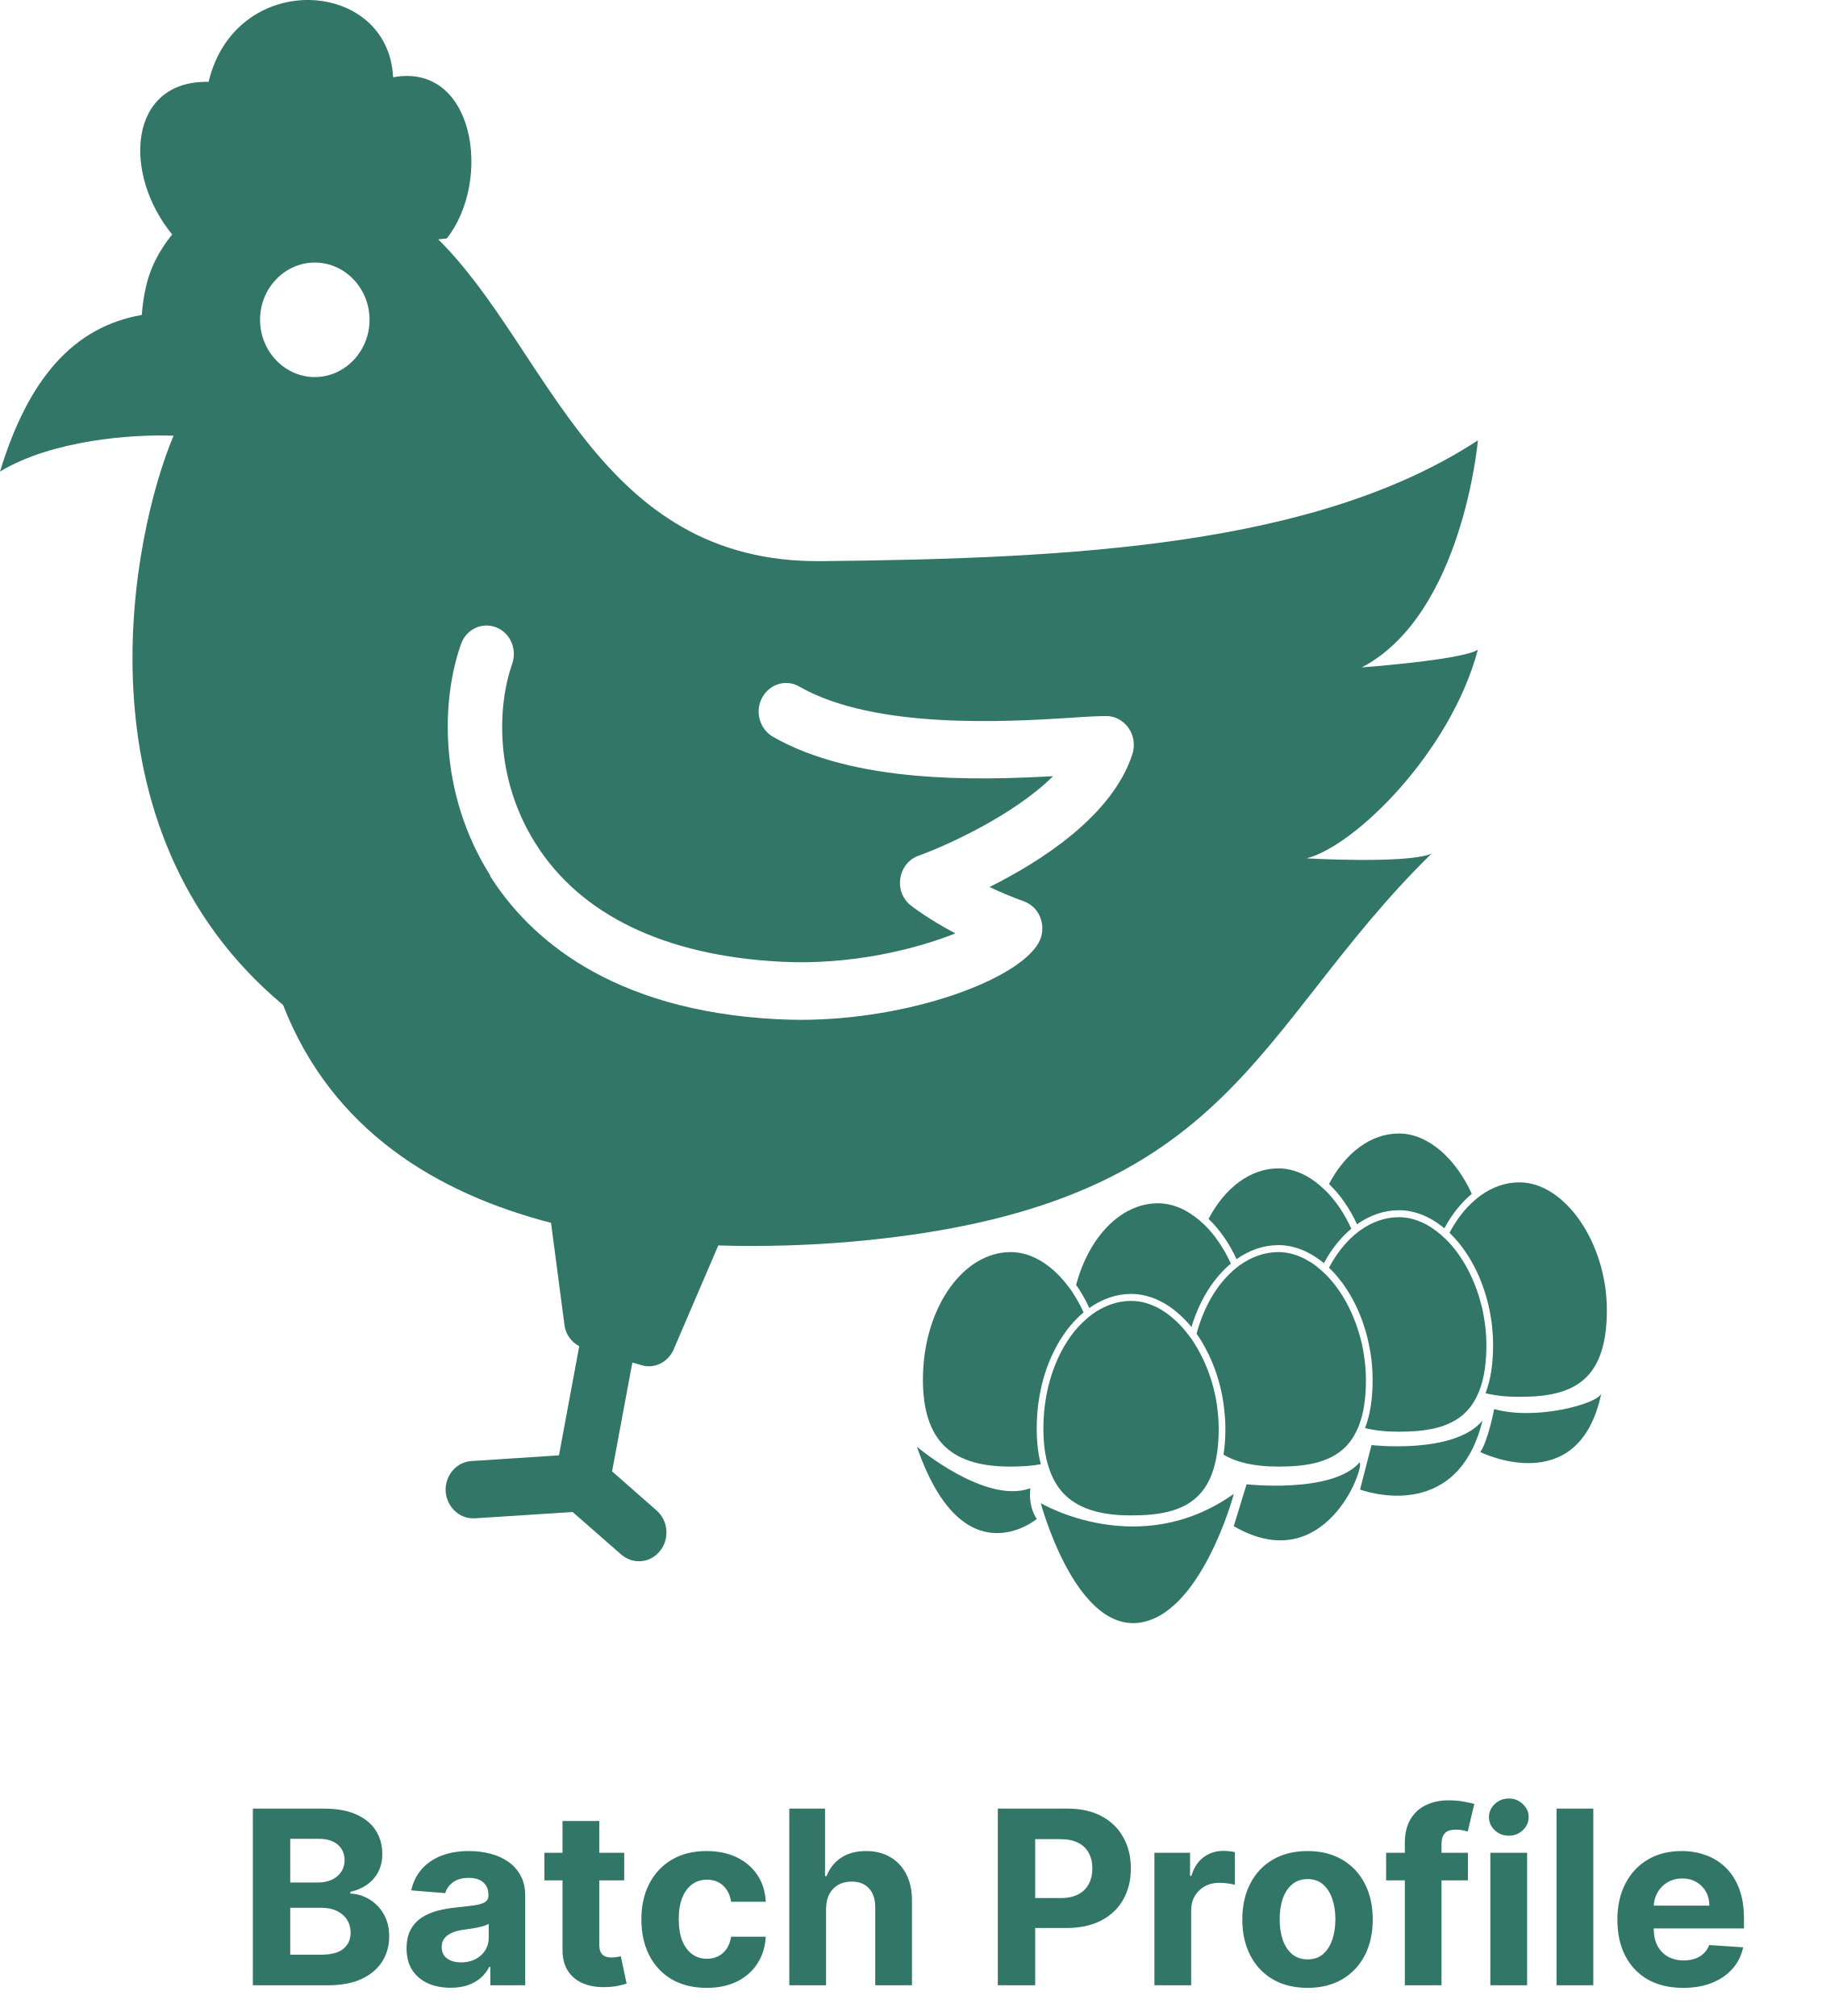
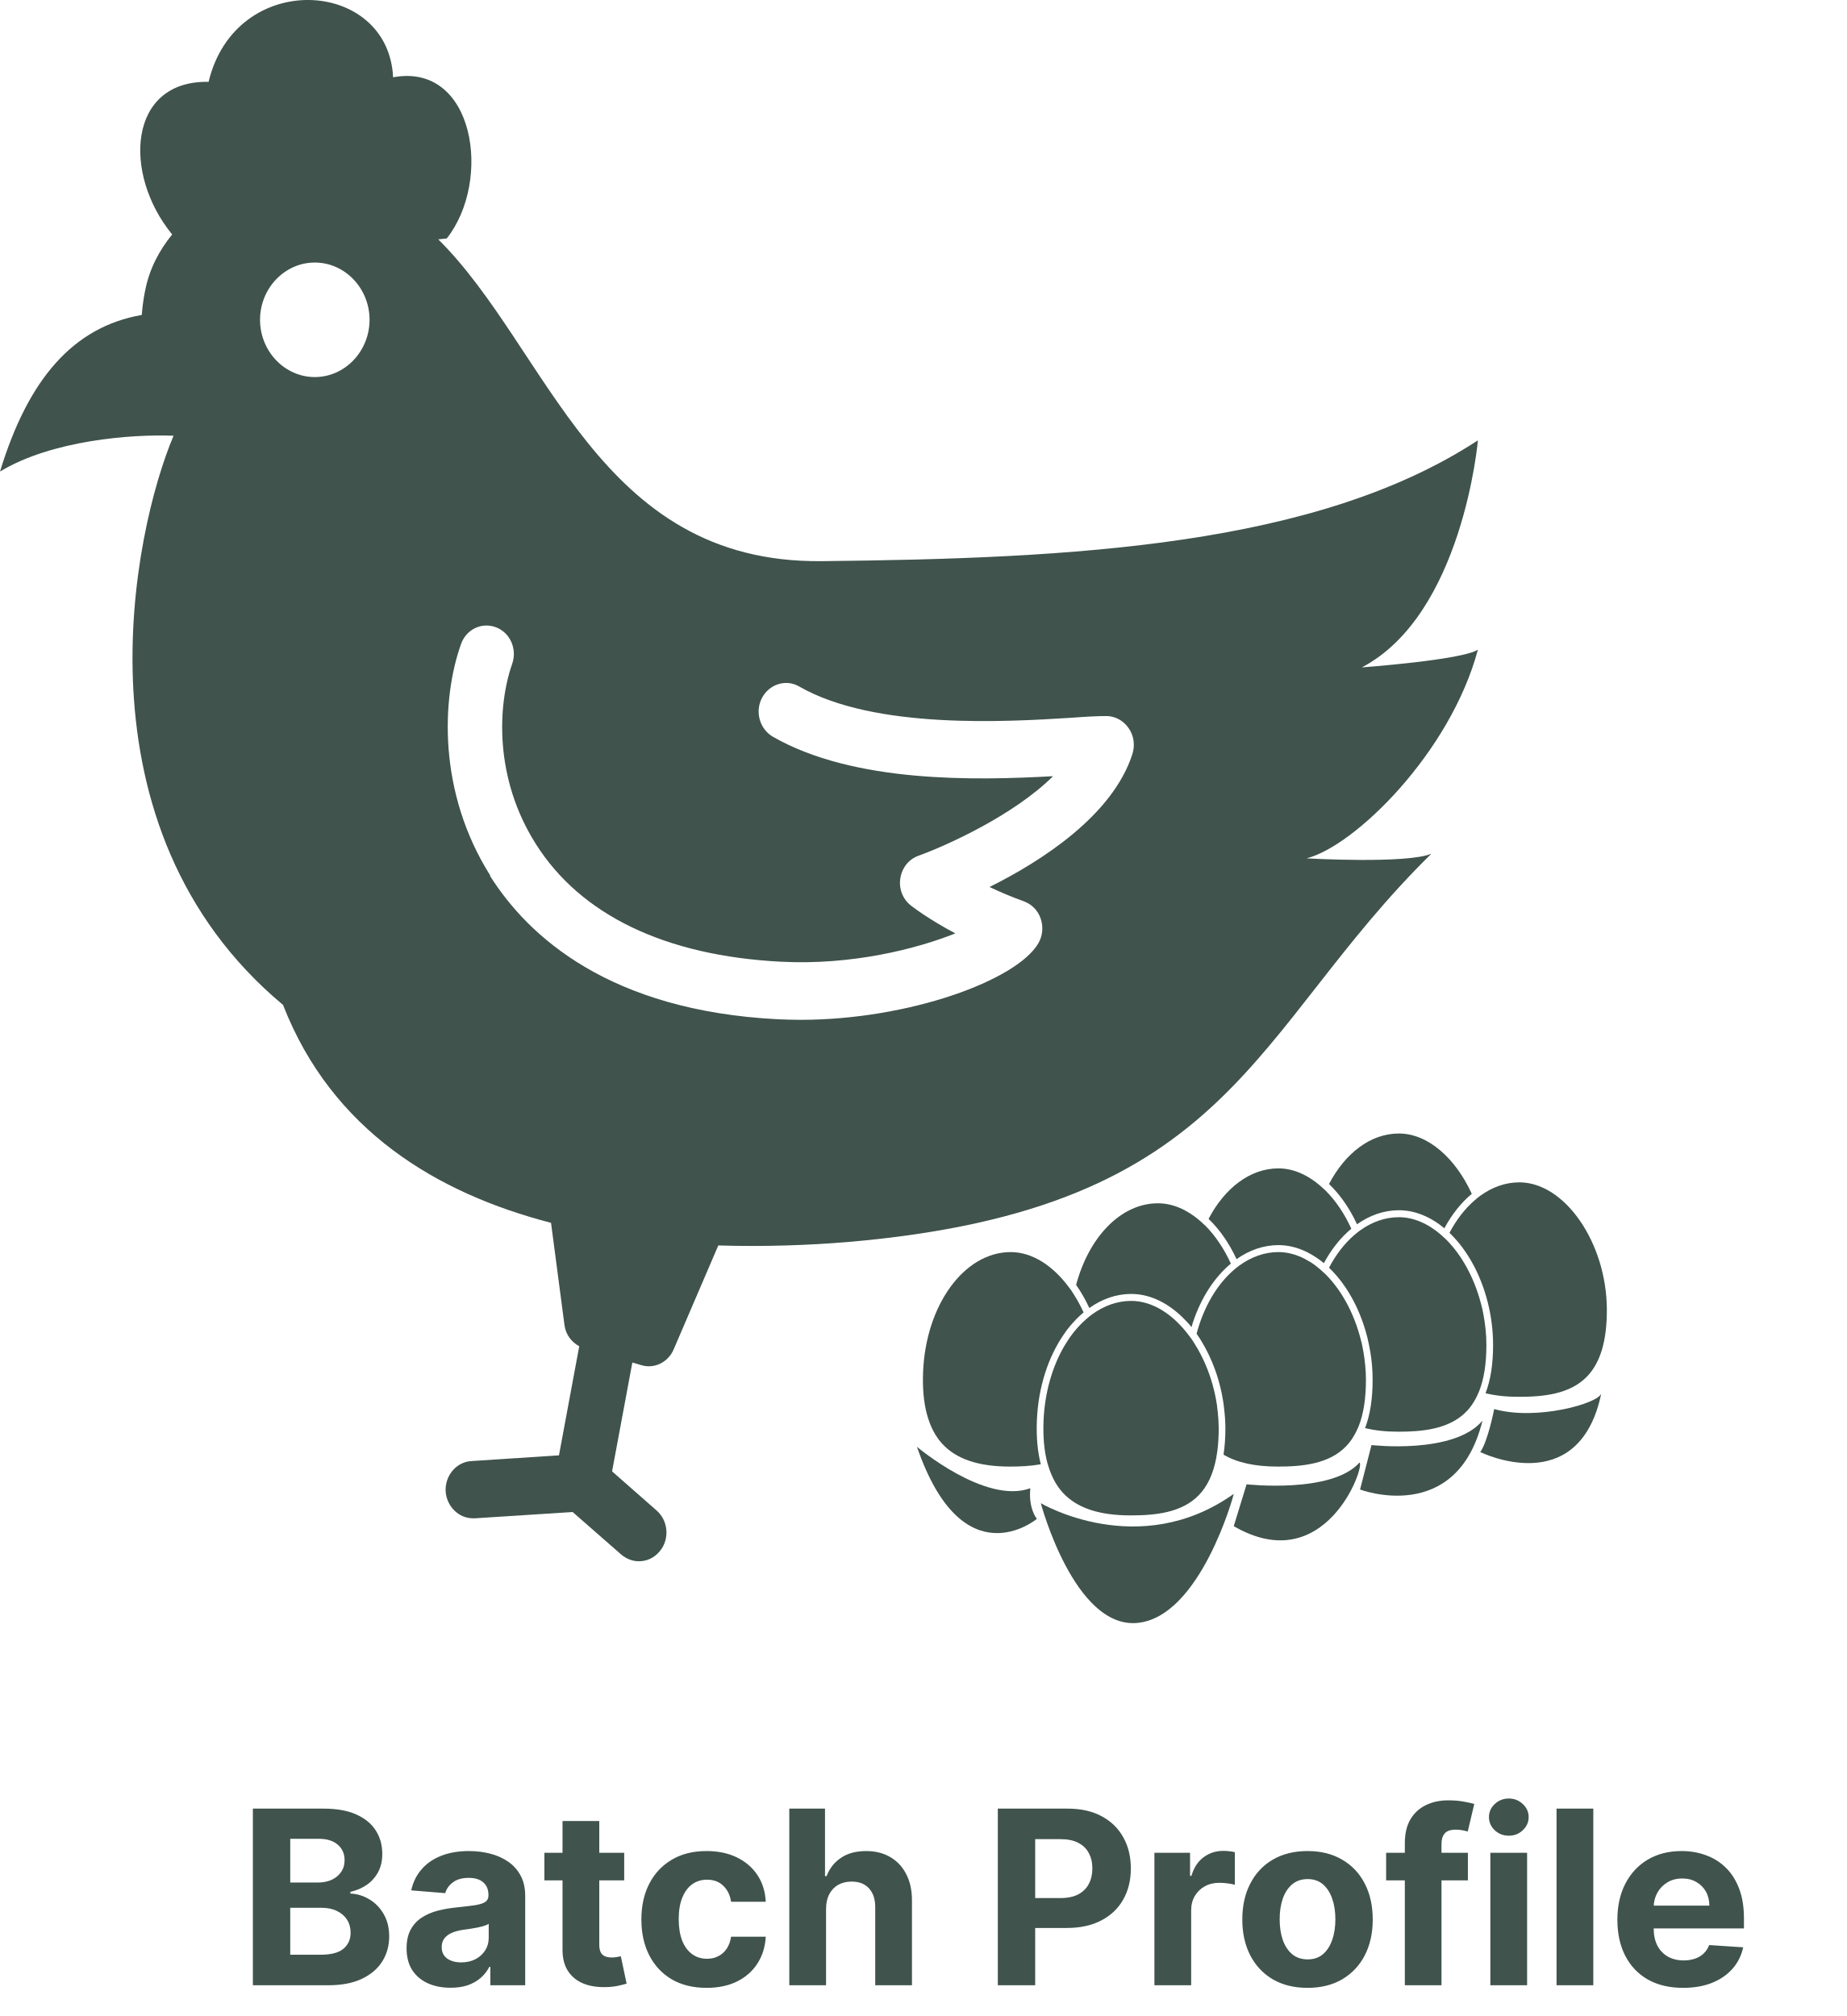
<svg xmlns="http://www.w3.org/2000/svg" width="76" height="83" viewBox="0 0 76 83" fill="none">
-   <path d="M10.409 81.734V74.462H13.321C13.856 74.462 14.302 74.541 14.659 74.7C15.017 74.858 15.286 75.078 15.466 75.36C15.646 75.639 15.736 75.961 15.736 76.326C15.736 76.61 15.679 76.86 15.565 77.075C15.451 77.288 15.295 77.463 15.096 77.601C14.9 77.736 14.675 77.832 14.422 77.888V77.959C14.699 77.971 14.958 78.049 15.199 78.194C15.443 78.338 15.641 78.541 15.792 78.801C15.944 79.059 16.02 79.367 16.02 79.724C16.02 80.11 15.924 80.455 15.732 80.758C15.543 81.058 15.262 81.296 14.89 81.472C14.519 81.647 14.061 81.734 13.516 81.734H10.409ZM11.947 80.477H13.2C13.629 80.477 13.941 80.395 14.137 80.232C14.334 80.066 14.432 79.846 14.432 79.572C14.432 79.37 14.384 79.193 14.287 79.039C14.19 78.885 14.051 78.764 13.871 78.677C13.694 78.589 13.482 78.545 13.236 78.545H11.947V80.477ZM11.947 77.505H13.086C13.297 77.505 13.484 77.468 13.648 77.395C13.813 77.319 13.943 77.213 14.038 77.075C14.135 76.938 14.184 76.773 14.184 76.582C14.184 76.319 14.09 76.107 13.903 75.946C13.719 75.785 13.456 75.704 13.115 75.704H11.947V77.505ZM18.547 81.837C18.199 81.837 17.889 81.777 17.617 81.656C17.345 81.533 17.129 81.352 16.97 81.113C16.814 80.871 16.736 80.571 16.736 80.211C16.736 79.908 16.792 79.653 16.903 79.447C17.014 79.241 17.166 79.076 17.358 78.95C17.549 78.825 17.767 78.73 18.011 78.666C18.257 78.602 18.515 78.557 18.785 78.531C19.102 78.498 19.358 78.467 19.552 78.439C19.746 78.408 19.887 78.363 19.975 78.304C20.062 78.245 20.106 78.157 20.106 78.041V78.02C20.106 77.795 20.035 77.621 19.893 77.498C19.753 77.375 19.555 77.313 19.296 77.313C19.024 77.313 18.808 77.374 18.647 77.494C18.486 77.613 18.379 77.762 18.327 77.942L16.928 77.828C16.999 77.497 17.139 77.21 17.347 76.969C17.555 76.725 17.824 76.538 18.153 76.407C18.484 76.275 18.868 76.209 19.303 76.209C19.607 76.209 19.897 76.244 20.174 76.315C20.453 76.386 20.7 76.496 20.916 76.645C21.134 76.795 21.305 76.986 21.431 77.221C21.556 77.453 21.619 77.731 21.619 78.055V81.734H20.184V80.978H20.142C20.054 81.148 19.937 81.299 19.79 81.429C19.643 81.557 19.467 81.657 19.261 81.731C19.055 81.802 18.817 81.837 18.547 81.837ZM18.98 80.793C19.203 80.793 19.399 80.749 19.57 80.662C19.74 80.572 19.874 80.451 19.971 80.3C20.068 80.148 20.117 79.976 20.117 79.785V79.206C20.069 79.237 20.004 79.265 19.921 79.291C19.841 79.315 19.75 79.337 19.648 79.359C19.546 79.377 19.444 79.395 19.343 79.412C19.241 79.426 19.148 79.439 19.066 79.451C18.888 79.477 18.733 79.518 18.6 79.575C18.468 79.632 18.365 79.709 18.291 79.806C18.218 79.901 18.181 80.019 18.181 80.161C18.181 80.367 18.256 80.525 18.405 80.633C18.557 80.74 18.748 80.793 18.98 80.793ZM25.694 76.28V77.416H22.409V76.28H25.694ZM23.155 74.973H24.668V80.058C24.668 80.198 24.689 80.307 24.731 80.385C24.774 80.461 24.833 80.514 24.909 80.545C24.987 80.575 25.077 80.591 25.179 80.591C25.25 80.591 25.321 80.585 25.392 80.573C25.463 80.559 25.517 80.548 25.555 80.541L25.793 81.667C25.718 81.691 25.611 81.718 25.474 81.749C25.336 81.782 25.169 81.802 24.973 81.809C24.608 81.823 24.289 81.775 24.014 81.663C23.742 81.552 23.53 81.379 23.378 81.145C23.227 80.91 23.152 80.615 23.155 80.257V74.973ZM29.085 81.841C28.526 81.841 28.046 81.722 27.643 81.486C27.243 81.247 26.936 80.915 26.72 80.491C26.507 80.068 26.401 79.58 26.401 79.028C26.401 78.47 26.508 77.98 26.724 77.558C26.941 77.134 27.25 76.804 27.651 76.567C28.051 76.328 28.526 76.209 29.078 76.209C29.554 76.209 29.971 76.295 30.328 76.468C30.686 76.641 30.968 76.883 31.177 77.196C31.385 77.508 31.5 77.875 31.521 78.297H30.094C30.053 78.025 29.947 77.805 29.774 77.64C29.604 77.472 29.38 77.388 29.103 77.388C28.869 77.388 28.664 77.452 28.489 77.579C28.316 77.705 28.181 77.888 28.084 78.13C27.987 78.371 27.938 78.664 27.938 79.007C27.938 79.355 27.985 79.651 28.08 79.895C28.177 80.139 28.313 80.325 28.489 80.452C28.664 80.58 28.869 80.644 29.103 80.644C29.276 80.644 29.431 80.609 29.568 80.537C29.708 80.466 29.823 80.364 29.913 80.229C30.005 80.091 30.065 79.927 30.094 79.735H31.521C31.497 80.152 31.384 80.519 31.18 80.836C30.979 81.151 30.701 81.397 30.346 81.575C29.991 81.752 29.57 81.841 29.085 81.841ZM34.003 78.581V81.734H32.49V74.462H33.96V77.242H34.024C34.147 76.92 34.346 76.668 34.62 76.486C34.895 76.301 35.24 76.209 35.654 76.209C36.033 76.209 36.363 76.291 36.645 76.457C36.929 76.621 37.149 76.856 37.305 77.164C37.464 77.469 37.542 77.835 37.539 78.261V81.734H36.027V78.531C36.029 78.195 35.944 77.933 35.771 77.746C35.601 77.559 35.361 77.466 35.054 77.466C34.848 77.466 34.666 77.51 34.507 77.597C34.351 77.685 34.227 77.813 34.138 77.981C34.05 78.146 34.005 78.347 34.003 78.581ZM41.073 81.734V74.462H43.942C44.494 74.462 44.964 74.567 45.352 74.778C45.74 74.986 46.036 75.276 46.24 75.648C46.446 76.017 46.549 76.443 46.549 76.926C46.549 77.409 46.445 77.835 46.236 78.204C46.028 78.574 45.726 78.861 45.331 79.067C44.938 79.273 44.462 79.376 43.903 79.376H42.074V78.144H43.655C43.95 78.144 44.194 78.093 44.386 77.991C44.58 77.887 44.725 77.744 44.819 77.562C44.916 77.377 44.965 77.165 44.965 76.926C44.965 76.684 44.916 76.474 44.819 76.294C44.725 76.112 44.58 75.971 44.386 75.871C44.192 75.769 43.946 75.719 43.648 75.719H42.611V81.734H41.073ZM47.519 81.734V76.28H48.986V77.231H49.042C49.142 76.893 49.309 76.637 49.543 76.464C49.778 76.289 50.047 76.202 50.353 76.202C50.429 76.202 50.51 76.206 50.598 76.216C50.685 76.225 50.763 76.238 50.829 76.255V77.597C50.758 77.576 50.66 77.557 50.534 77.54C50.408 77.524 50.294 77.516 50.19 77.516C49.967 77.516 49.768 77.564 49.593 77.661C49.42 77.756 49.283 77.888 49.181 78.059C49.082 78.229 49.032 78.426 49.032 78.648V81.734H47.519ZM53.822 81.841C53.27 81.841 52.793 81.724 52.39 81.489C51.99 81.252 51.681 80.923 51.464 80.502C51.246 80.078 51.137 79.587 51.137 79.028C51.137 78.465 51.246 77.972 51.464 77.551C51.681 77.127 51.99 76.798 52.39 76.564C52.793 76.327 53.27 76.209 53.822 76.209C54.373 76.209 54.849 76.327 55.249 76.564C55.651 76.798 55.962 77.127 56.179 77.551C56.397 77.972 56.506 78.465 56.506 79.028C56.506 79.587 56.397 80.078 56.179 80.502C55.962 80.923 55.651 81.252 55.249 81.489C54.849 81.724 54.373 81.841 53.822 81.841ZM53.829 80.669C54.08 80.669 54.289 80.598 54.457 80.456C54.625 80.311 54.752 80.115 54.837 79.866C54.925 79.618 54.968 79.335 54.968 79.018C54.968 78.7 54.925 78.418 54.837 78.169C54.752 77.92 54.625 77.724 54.457 77.579C54.289 77.435 54.08 77.363 53.829 77.363C53.575 77.363 53.362 77.435 53.189 77.579C53.019 77.724 52.89 77.92 52.802 78.169C52.717 78.418 52.675 78.7 52.675 79.018C52.675 79.335 52.717 79.618 52.802 79.866C52.89 80.115 53.019 80.311 53.189 80.456C53.362 80.598 53.575 80.669 53.829 80.669ZM60.423 76.28V77.416H57.057V76.28H60.423ZM57.827 81.734V75.885C57.827 75.49 57.904 75.162 58.058 74.902C58.214 74.641 58.427 74.446 58.697 74.316C58.967 74.186 59.274 74.121 59.617 74.121C59.849 74.121 60.061 74.138 60.253 74.174C60.447 74.209 60.591 74.241 60.686 74.27L60.416 75.406C60.357 75.387 60.283 75.369 60.196 75.353C60.111 75.336 60.023 75.328 59.933 75.328C59.71 75.328 59.555 75.38 59.468 75.484C59.38 75.586 59.336 75.729 59.336 75.914V81.734H57.827ZM61.347 81.734V76.28H62.86V81.734H61.347ZM62.107 75.577C61.882 75.577 61.689 75.502 61.528 75.353C61.37 75.201 61.29 75.02 61.29 74.809C61.29 74.601 61.37 74.422 61.528 74.273C61.689 74.122 61.882 74.046 62.107 74.046C62.332 74.046 62.524 74.122 62.682 74.273C62.843 74.422 62.924 74.601 62.924 74.809C62.924 75.02 62.843 75.201 62.682 75.353C62.524 75.502 62.332 75.577 62.107 75.577ZM65.585 74.462V81.734H64.072V74.462H65.585ZM69.282 81.841C68.721 81.841 68.238 81.727 67.833 81.5C67.431 81.27 67.121 80.946 66.903 80.527C66.685 80.106 66.576 79.607 66.576 79.032C66.576 78.471 66.685 77.978 66.903 77.555C67.121 77.131 67.427 76.8 67.823 76.564C68.22 76.327 68.687 76.209 69.222 76.209C69.582 76.209 69.917 76.267 70.227 76.383C70.539 76.496 70.812 76.668 71.044 76.898C71.278 77.127 71.46 77.416 71.591 77.764C71.721 78.11 71.786 78.515 71.786 78.979V79.394H67.18V78.457H70.362C70.362 78.239 70.314 78.046 70.22 77.878C70.125 77.71 69.994 77.578 69.826 77.484C69.66 77.386 69.467 77.338 69.247 77.338C69.017 77.338 68.814 77.391 68.636 77.498C68.461 77.602 68.323 77.743 68.224 77.92C68.125 78.096 68.074 78.291 68.071 78.506V79.398C68.071 79.668 68.121 79.901 68.22 80.097C68.322 80.294 68.466 80.445 68.65 80.552C68.835 80.658 69.054 80.712 69.307 80.712C69.475 80.712 69.629 80.688 69.769 80.641C69.908 80.593 70.028 80.522 70.127 80.427C70.227 80.333 70.303 80.217 70.355 80.079L71.754 80.172C71.683 80.508 71.537 80.802 71.317 81.052C71.099 81.301 70.817 81.495 70.472 81.635C70.129 81.772 69.732 81.841 69.282 81.841Z" fill="#317667" />
-   <path d="M-1.52588e-05 19.414C1.161 15.606 3.009 13.461 5.837 12.966C5.882 12.341 5.983 11.928 5.983 11.928C6.152 11.068 6.558 10.302 7.087 9.653C5.037 7.154 5.273 3.3 8.586 3.37C9.702 -1.286 15.989 -0.897 16.181 3.182C19.538 2.557 20.271 7.437 18.389 9.818L18.04 9.854C22.603 14.38 24.586 23.198 33.815 23.103C44.204 22.997 54.187 22.479 60.835 18.129C60.835 18.129 60.215 25.296 56.057 27.477C56.057 27.477 60.215 27.17 60.835 26.746C59.697 31.001 55.753 34.844 53.781 35.339C53.781 35.339 57.883 35.575 58.919 35.15C51.438 42.494 50.818 49.779 34.885 51.135C33.33 51.264 31.505 51.335 29.567 51.276L27.73 55.555C27.505 56.086 26.93 56.369 26.401 56.204L26.029 56.097L25.195 60.577L27.032 62.192C27.505 62.604 27.572 63.359 27.167 63.854C26.941 64.137 26.626 64.278 26.299 64.278C26.04 64.278 25.792 64.184 25.578 64.007L23.572 62.251L19.538 62.51C19.538 62.51 19.493 62.51 19.471 62.51C18.885 62.51 18.389 62.027 18.344 61.402C18.31 60.754 18.784 60.188 19.403 60.153L23.009 59.917L23.843 55.426C23.516 55.249 23.279 54.931 23.234 54.541L22.682 50.345C17.995 49.131 13.668 46.549 11.651 41.374C2.896 34.066 5.476 21.877 7.144 17.94C5.409 17.869 2.118 18.129 -1.52588e-05 19.414ZM20.169 36.058C21.747 38.557 25.082 41.61 32.023 41.964C32.327 41.976 32.643 41.987 32.947 41.987C37.42 41.987 41.849 40.361 42.739 38.84C42.919 38.534 42.953 38.156 42.84 37.826C42.728 37.484 42.468 37.225 42.142 37.107C41.623 36.919 41.15 36.718 40.733 36.518C42.84 35.469 45.804 33.583 46.615 31.037C46.728 30.671 46.671 30.282 46.457 29.976C46.243 29.669 45.905 29.48 45.545 29.48C45.206 29.48 44.711 29.504 44.091 29.551C41.466 29.716 36.001 30.046 32.902 28.266C32.361 27.948 31.674 28.16 31.37 28.726C31.065 29.292 31.268 30.011 31.809 30.329C35.156 32.251 40.17 32.133 43.347 31.956C41.747 33.547 39.009 34.797 37.804 35.233C37.409 35.374 37.127 35.728 37.06 36.164C36.992 36.589 37.161 37.025 37.499 37.284C37.544 37.319 38.209 37.838 39.325 38.428C37.736 39.064 35.066 39.748 32.136 39.594C27.381 39.347 23.899 37.673 22.051 34.738C20.35 32.05 20.474 29.068 21.082 27.335C21.296 26.722 21.003 26.05 20.417 25.826C19.831 25.602 19.189 25.909 18.975 26.522C18.175 28.773 18.017 32.616 20.181 36.046L20.169 36.058ZM12.958 15.524C14.197 15.524 15.212 14.463 15.212 13.166C15.212 11.869 14.197 10.809 12.958 10.809C11.719 10.809 10.704 11.869 10.704 13.166C10.704 14.463 11.719 15.524 12.958 15.524Z" fill="#317667" />
-   <path d="M42.842 61.887C42.842 61.887 46.882 64.281 50.785 61.504C50.785 61.552 49.408 66.578 46.813 66.817C44.219 67.056 42.842 61.887 42.842 61.887Z" fill="#317667" />
-   <path d="M37.745 59.566C37.745 59.566 40.569 61.953 42.411 61.271C42.325 62.114 42.681 62.533 42.681 62.533C42.681 62.533 39.639 65.076 37.745 59.566Z" fill="#317667" />
-   <path d="M50.785 62.833L51.313 61.11C51.313 61.11 54.826 61.504 55.962 60.212C56.203 60.366 54.55 65.022 50.785 62.833Z" fill="#317667" />
-   <path d="M56.455 59.494L55.984 61.325C55.984 61.325 59.956 62.833 61.023 58.489C59.853 59.889 56.455 59.494 56.455 59.494Z" fill="#317667" />
-   <path d="M61.505 58.011C61.505 58.011 61.253 59.326 60.932 59.782C60.932 59.782 64.995 61.792 65.914 57.365C65.814 57.776 63.245 58.505 61.505 58.011Z" fill="#317667" />
-   <path d="M50.109 57.991C50.102 57.937 50.098 57.882 50.09 57.828C50.005 57.264 49.851 56.726 49.644 56.231C49.506 55.9 49.344 55.59 49.163 55.306C49.128 55.252 49.095 55.196 49.06 55.144C49.027 55.096 48.991 55.053 48.957 55.007C48.954 55.003 48.952 54.999 48.949 54.996C48.297 54.12 47.45 53.559 46.563 53.559C45.986 53.559 45.44 53.76 44.954 54.113C44.913 54.142 44.873 54.174 44.833 54.206C44.795 54.236 44.758 54.269 44.721 54.301C44.481 54.508 44.258 54.753 44.057 55.034C44.013 55.095 43.971 55.16 43.93 55.225C43.886 55.291 43.844 55.359 43.804 55.429C43.317 56.266 43.004 57.326 42.956 58.495C42.929 59.159 42.982 59.738 43.113 60.231C43.126 60.279 43.142 60.322 43.156 60.368C43.171 60.414 43.185 60.461 43.201 60.506C43.333 60.88 43.514 61.2 43.75 61.456C44.327 62.084 45.24 62.39 46.538 62.39C47.533 62.39 48.645 62.29 49.355 61.548C49.706 61.181 49.94 60.678 50.063 60.03C50.073 59.98 50.08 59.926 50.088 59.874C50.096 59.821 50.106 59.771 50.113 59.717C50.148 59.436 50.166 59.132 50.166 58.801C50.165 58.581 50.15 58.362 50.128 58.146C50.122 58.094 50.116 58.043 50.109 57.991Z" fill="#317667" />
-   <path d="M57.583 49.826C58.25 49.826 58.891 50.101 59.454 50.569C59.761 49.997 60.145 49.516 60.583 49.151C59.919 47.694 58.785 46.667 57.583 46.667C56.414 46.667 55.368 47.482 54.706 48.747C55.162 49.182 55.556 49.75 55.859 50.404C56.38 50.036 56.964 49.826 57.583 49.826Z" fill="#317667" />
-   <path d="M52.624 51.262C52.996 51.262 53.36 51.349 53.707 51.505C53.752 51.525 53.796 51.549 53.84 51.571C53.885 51.594 53.93 51.62 53.975 51.645C54.154 51.748 54.328 51.867 54.495 52.005C54.802 51.433 55.186 50.952 55.624 50.587C55.346 49.976 54.987 49.44 54.572 49.025C54.539 48.992 54.505 48.963 54.471 48.932C54.434 48.897 54.397 48.862 54.359 48.83C53.834 48.374 53.238 48.103 52.624 48.103C51.456 48.103 50.41 48.918 49.748 50.183C50.204 50.618 50.598 51.186 50.9 51.84C51.421 51.472 52.006 51.262 52.624 51.262Z" fill="#317667" />
-   <path d="M46.563 53.272C47.386 53.272 48.167 53.69 48.811 54.373C48.869 54.435 48.928 54.494 48.984 54.56C49.005 54.586 49.025 54.614 49.046 54.64C49.065 54.577 49.082 54.512 49.102 54.45C49.439 53.43 49.989 52.587 50.666 52.023C50.387 51.412 50.028 50.876 49.614 50.461C49.581 50.428 49.546 50.4 49.512 50.368C49.475 50.334 49.439 50.299 49.401 50.266C48.875 49.81 48.279 49.54 47.665 49.54C46.138 49.54 44.821 50.929 44.296 52.901C44.5 53.189 44.681 53.509 44.84 53.851C45.361 53.482 45.945 53.272 46.563 53.272Z" fill="#317667" />
-   <path d="M42.681 58.483C42.737 57.108 43.147 55.877 43.778 54.955C43.824 54.887 43.87 54.818 43.919 54.753C43.963 54.694 44.01 54.639 44.056 54.584C44.227 54.379 44.41 54.194 44.604 54.033C44.485 53.772 44.351 53.526 44.204 53.296C44.169 53.242 44.137 53.185 44.101 53.133C44.065 53.082 44.027 53.035 43.99 52.985C43.338 52.109 42.49 51.549 41.604 51.549C39.695 51.549 38.11 53.717 37.997 56.485C37.943 57.818 38.209 58.814 38.79 59.446C39.368 60.074 40.28 60.38 41.578 60.38C41.992 60.38 42.426 60.359 42.843 60.285C42.709 59.767 42.653 59.167 42.681 58.483Z" fill="#317667" />
-   <path d="M62.541 48.678C61.964 48.678 61.418 48.878 60.932 49.231C60.891 49.261 60.851 49.292 60.811 49.324C60.773 49.354 60.735 49.386 60.699 49.419C60.298 49.766 59.947 50.219 59.665 50.757C60.274 51.338 60.772 52.155 61.088 53.099C61.118 53.189 61.146 53.278 61.173 53.37C61.199 53.459 61.223 53.549 61.246 53.64C61.381 54.185 61.458 54.762 61.46 55.354C61.462 56.157 61.358 56.819 61.149 57.36C61.547 57.458 61.999 57.508 62.516 57.508C63.51 57.508 64.623 57.408 65.332 56.666C65.881 56.093 66.146 55.194 66.143 53.919C66.136 51.176 64.419 48.678 62.541 48.678Z" fill="#317667" />
-   <path d="M61.062 54.119C61.047 54.04 61.034 53.96 61.016 53.882C60.997 53.8 60.975 53.721 60.953 53.64C60.676 52.595 60.168 51.673 59.531 51.035C59.498 51.002 59.463 50.973 59.429 50.942C59.392 50.907 59.355 50.873 59.318 50.84C58.792 50.384 58.196 50.113 57.583 50.113C57.006 50.113 56.46 50.313 55.973 50.666C55.932 50.696 55.893 50.727 55.852 50.76C55.814 50.79 55.777 50.822 55.739 50.854C55.339 51.201 54.988 51.655 54.706 52.193C55.315 52.774 55.813 53.59 56.129 54.535C56.159 54.624 56.188 54.714 56.214 54.806C56.24 54.894 56.264 54.985 56.287 55.075C56.312 55.178 56.334 55.281 56.355 55.385C56.365 55.437 56.375 55.488 56.384 55.54C56.393 55.589 56.405 55.637 56.412 55.687C56.469 56.045 56.5 56.414 56.501 56.79C56.503 57.592 56.398 58.255 56.19 58.795C56.588 58.893 57.04 58.944 57.557 58.944C58.551 58.944 59.664 58.843 60.374 58.102C60.526 57.943 60.653 57.757 60.762 57.547C60.784 57.505 60.804 57.461 60.824 57.417C60.844 57.373 60.865 57.331 60.883 57.285C61.086 56.775 61.186 56.136 61.184 55.355C61.184 54.934 61.138 54.521 61.062 54.119Z" fill="#317667" />
-   <path d="M56.117 55.627C56.113 55.603 56.108 55.579 56.103 55.556C56.098 55.529 56.093 55.502 56.088 55.475C56.077 55.423 56.069 55.37 56.057 55.318C56.057 55.316 56.057 55.314 56.056 55.312C56.038 55.232 56.015 55.154 55.994 55.076C55.717 54.031 55.209 53.109 54.572 52.471C54.539 52.438 54.504 52.409 54.471 52.378C54.433 52.343 54.397 52.309 54.359 52.276C54.233 52.166 54.105 52.065 53.971 51.979C53.927 51.95 53.882 51.928 53.836 51.902C53.791 51.876 53.745 51.847 53.698 51.823C53.354 51.648 52.992 51.549 52.624 51.549C52.047 51.549 51.501 51.75 51.015 52.103C50.974 52.133 50.934 52.164 50.893 52.196C50.855 52.227 50.818 52.259 50.781 52.291C50.091 52.888 49.548 53.806 49.255 54.911C49.502 55.26 49.715 55.654 49.894 56.08C49.934 56.175 49.971 56.27 50.007 56.368C50.035 56.446 50.063 56.524 50.089 56.604C50.196 56.933 50.28 57.276 50.339 57.631C50.349 57.688 50.358 57.746 50.366 57.804C50.374 57.859 50.379 57.915 50.385 57.97C50.418 58.242 50.44 58.52 50.441 58.801C50.442 59.198 50.414 59.557 50.364 59.889C50.919 60.217 51.656 60.38 52.599 60.38C53.593 60.38 54.706 60.28 55.415 59.538C55.567 59.38 55.695 59.194 55.804 58.984C55.825 58.942 55.846 58.898 55.866 58.854C55.886 58.81 55.907 58.768 55.925 58.723C56.128 58.212 56.228 57.573 56.226 56.791C56.224 56.395 56.184 56.005 56.117 55.627Z" fill="#317667" />
+   <path d="M10.409 81.734V74.462H13.321C13.856 74.462 14.302 74.541 14.659 74.7C15.017 74.858 15.286 75.078 15.466 75.36C15.646 75.639 15.736 75.961 15.736 76.326C15.736 76.61 15.679 76.86 15.565 77.075C15.451 77.288 15.295 77.463 15.096 77.601C14.9 77.736 14.675 77.832 14.422 77.888V77.959C14.699 77.971 14.958 78.049 15.199 78.194C15.443 78.338 15.641 78.541 15.792 78.801C15.944 79.059 16.02 79.367 16.02 79.724C16.02 80.11 15.924 80.455 15.732 80.758C15.543 81.058 15.262 81.296 14.89 81.472C14.519 81.647 14.061 81.734 13.516 81.734H10.409ZM11.947 80.477H13.2C13.629 80.477 13.941 80.395 14.137 80.232C14.334 80.066 14.432 79.846 14.432 79.572C14.432 79.37 14.384 79.193 14.287 79.039C14.19 78.885 14.051 78.764 13.871 78.677C13.694 78.589 13.482 78.545 13.236 78.545H11.947V80.477ZM11.947 77.505H13.086C13.297 77.505 13.484 77.468 13.648 77.395C13.813 77.319 13.943 77.213 14.038 77.075C14.135 76.938 14.184 76.773 14.184 76.582C14.184 76.319 14.09 76.107 13.903 75.946C13.719 75.785 13.456 75.704 13.115 75.704H11.947V77.505ZM18.547 81.837C18.199 81.837 17.889 81.777 17.617 81.656C17.345 81.533 17.129 81.352 16.97 81.113C16.814 80.871 16.736 80.571 16.736 80.211C16.736 79.908 16.792 79.653 16.903 79.447C17.014 79.241 17.166 79.076 17.358 78.95C17.549 78.825 17.767 78.73 18.011 78.666C18.257 78.602 18.515 78.557 18.785 78.531C19.102 78.498 19.358 78.467 19.552 78.439C19.746 78.408 19.887 78.363 19.975 78.304C20.062 78.245 20.106 78.157 20.106 78.041V78.02C20.106 77.795 20.035 77.621 19.893 77.498C19.753 77.375 19.555 77.313 19.296 77.313C19.024 77.313 18.808 77.374 18.647 77.494C18.486 77.613 18.379 77.762 18.327 77.942L16.928 77.828C16.999 77.497 17.139 77.21 17.347 76.969C17.555 76.725 17.824 76.538 18.153 76.407C18.484 76.275 18.868 76.209 19.303 76.209C19.607 76.209 19.897 76.244 20.174 76.315C20.453 76.386 20.7 76.496 20.916 76.645C21.134 76.795 21.305 76.986 21.431 77.221C21.556 77.453 21.619 77.731 21.619 78.055V81.734H20.184V80.978H20.142C20.054 81.148 19.937 81.299 19.79 81.429C19.643 81.557 19.467 81.657 19.261 81.731C19.055 81.802 18.817 81.837 18.547 81.837ZM18.98 80.793C19.203 80.793 19.399 80.749 19.57 80.662C19.74 80.572 19.874 80.451 19.971 80.3C20.068 80.148 20.117 79.976 20.117 79.785V79.206C20.069 79.237 20.004 79.265 19.921 79.291C19.841 79.315 19.75 79.337 19.648 79.359C19.546 79.377 19.444 79.395 19.343 79.412C19.241 79.426 19.148 79.439 19.066 79.451C18.888 79.477 18.733 79.518 18.6 79.575C18.468 79.632 18.365 79.709 18.291 79.806C18.218 79.901 18.181 80.019 18.181 80.161C18.181 80.367 18.256 80.525 18.405 80.633C18.557 80.74 18.748 80.793 18.98 80.793ZM25.694 76.28V77.416H22.409V76.28H25.694ZM23.155 74.973H24.668V80.058C24.668 80.198 24.689 80.307 24.731 80.385C24.774 80.461 24.833 80.514 24.909 80.545C24.987 80.575 25.077 80.591 25.179 80.591C25.25 80.591 25.321 80.585 25.392 80.573C25.463 80.559 25.517 80.548 25.555 80.541L25.793 81.667C25.718 81.691 25.611 81.718 25.474 81.749C25.336 81.782 25.169 81.802 24.973 81.809C24.608 81.823 24.289 81.775 24.014 81.663C23.742 81.552 23.53 81.379 23.378 81.145C23.227 80.91 23.152 80.615 23.155 80.257V74.973ZM29.085 81.841C28.526 81.841 28.046 81.722 27.643 81.486C27.243 81.247 26.936 80.915 26.72 80.491C26.507 80.068 26.401 79.58 26.401 79.028C26.401 78.47 26.508 77.98 26.724 77.558C26.941 77.134 27.25 76.804 27.651 76.567C28.051 76.328 28.526 76.209 29.078 76.209C29.554 76.209 29.971 76.295 30.328 76.468C30.686 76.641 30.968 76.883 31.177 77.196C31.385 77.508 31.5 77.875 31.521 78.297H30.094C30.053 78.025 29.947 77.805 29.774 77.64C29.604 77.472 29.38 77.388 29.103 77.388C28.869 77.388 28.664 77.452 28.489 77.579C28.316 77.705 28.181 77.888 28.084 78.13C27.987 78.371 27.938 78.664 27.938 79.007C27.938 79.355 27.985 79.651 28.08 79.895C28.177 80.139 28.313 80.325 28.489 80.452C28.664 80.58 28.869 80.644 29.103 80.644C29.276 80.644 29.431 80.609 29.568 80.537C29.708 80.466 29.823 80.364 29.913 80.229C30.005 80.091 30.065 79.927 30.094 79.735H31.521C31.497 80.152 31.384 80.519 31.18 80.836C30.979 81.151 30.701 81.397 30.346 81.575C29.991 81.752 29.57 81.841 29.085 81.841ZM34.003 78.581V81.734H32.49V74.462H33.96V77.242H34.024C34.147 76.92 34.346 76.668 34.62 76.486C34.895 76.301 35.24 76.209 35.654 76.209C36.033 76.209 36.363 76.291 36.645 76.457C36.929 76.621 37.149 76.856 37.305 77.164C37.464 77.469 37.542 77.835 37.539 78.261V81.734H36.027V78.531C36.029 78.195 35.944 77.933 35.771 77.746C35.601 77.559 35.361 77.466 35.054 77.466C34.848 77.466 34.666 77.51 34.507 77.597C34.351 77.685 34.227 77.813 34.138 77.981C34.05 78.146 34.005 78.347 34.003 78.581ZM41.073 81.734V74.462H43.942C44.494 74.462 44.964 74.567 45.352 74.778C45.74 74.986 46.036 75.276 46.24 75.648C46.446 76.017 46.549 76.443 46.549 76.926C46.549 77.409 46.445 77.835 46.236 78.204C46.028 78.574 45.726 78.861 45.331 79.067C44.938 79.273 44.462 79.376 43.903 79.376H42.074V78.144H43.655C43.95 78.144 44.194 78.093 44.386 77.991C44.58 77.887 44.725 77.744 44.819 77.562C44.916 77.377 44.965 77.165 44.965 76.926C44.965 76.684 44.916 76.474 44.819 76.294C44.725 76.112 44.58 75.971 44.386 75.871C44.192 75.769 43.946 75.719 43.648 75.719H42.611V81.734H41.073ZM47.519 81.734V76.28H48.986V77.231H49.042C49.142 76.893 49.309 76.637 49.543 76.464C49.778 76.289 50.047 76.202 50.353 76.202C50.429 76.202 50.51 76.206 50.598 76.216C50.685 76.225 50.763 76.238 50.829 76.255V77.597C50.758 77.576 50.66 77.557 50.534 77.54C50.408 77.524 50.294 77.516 50.19 77.516C49.967 77.516 49.768 77.564 49.593 77.661C49.42 77.756 49.283 77.888 49.181 78.059C49.082 78.229 49.032 78.426 49.032 78.648V81.734H47.519ZM53.822 81.841C53.27 81.841 52.793 81.724 52.39 81.489C51.99 81.252 51.681 80.923 51.464 80.502C51.246 80.078 51.137 79.587 51.137 79.028C51.137 78.465 51.246 77.972 51.464 77.551C51.681 77.127 51.99 76.798 52.39 76.564C52.793 76.327 53.27 76.209 53.822 76.209C54.373 76.209 54.849 76.327 55.249 76.564C55.651 76.798 55.962 77.127 56.179 77.551C56.397 77.972 56.506 78.465 56.506 79.028C56.506 79.587 56.397 80.078 56.179 80.502C55.962 80.923 55.651 81.252 55.249 81.489C54.849 81.724 54.373 81.841 53.822 81.841ZM53.829 80.669C54.08 80.669 54.289 80.598 54.457 80.456C54.625 80.311 54.752 80.115 54.837 79.866C54.925 79.618 54.968 79.335 54.968 79.018C54.968 78.7 54.925 78.418 54.837 78.169C54.752 77.92 54.625 77.724 54.457 77.579C54.289 77.435 54.08 77.363 53.829 77.363C53.575 77.363 53.362 77.435 53.189 77.579C53.019 77.724 52.89 77.92 52.802 78.169C52.717 78.418 52.675 78.7 52.675 79.018C52.675 79.335 52.717 79.618 52.802 79.866C52.89 80.115 53.019 80.311 53.189 80.456C53.362 80.598 53.575 80.669 53.829 80.669ZM60.423 76.28V77.416H57.057V76.28H60.423ZM57.827 81.734V75.885C57.827 75.49 57.904 75.162 58.058 74.902C58.214 74.641 58.427 74.446 58.697 74.316C58.967 74.186 59.274 74.121 59.617 74.121C59.849 74.121 60.061 74.138 60.253 74.174C60.447 74.209 60.591 74.241 60.686 74.27L60.416 75.406C60.357 75.387 60.283 75.369 60.196 75.353C60.111 75.336 60.023 75.328 59.933 75.328C59.71 75.328 59.555 75.38 59.468 75.484C59.38 75.586 59.336 75.729 59.336 75.914V81.734H57.827ZM61.347 81.734V76.28H62.86V81.734H61.347ZM62.107 75.577C61.882 75.577 61.689 75.502 61.528 75.353C61.37 75.201 61.29 75.02 61.29 74.809C61.29 74.601 61.37 74.422 61.528 74.273C61.689 74.122 61.882 74.046 62.107 74.046C62.332 74.046 62.524 74.122 62.682 74.273C62.843 74.422 62.924 74.601 62.924 74.809C62.924 75.02 62.843 75.201 62.682 75.353C62.524 75.502 62.332 75.577 62.107 75.577ZM65.585 74.462V81.734H64.072V74.462H65.585ZM69.282 81.841C68.721 81.841 68.238 81.727 67.833 81.5C67.431 81.27 67.121 80.946 66.903 80.527C66.685 80.106 66.576 79.607 66.576 79.032C66.576 78.471 66.685 77.978 66.903 77.555C67.121 77.131 67.427 76.8 67.823 76.564C68.22 76.327 68.687 76.209 69.222 76.209C69.582 76.209 69.917 76.267 70.227 76.383C70.539 76.496 70.812 76.668 71.044 76.898C71.278 77.127 71.46 77.416 71.591 77.764C71.721 78.11 71.786 78.515 71.786 78.979V79.394H67.18V78.457H70.362C70.362 78.239 70.314 78.046 70.22 77.878C70.125 77.71 69.994 77.578 69.826 77.484C69.66 77.386 69.467 77.338 69.247 77.338C69.017 77.338 68.814 77.391 68.636 77.498C68.461 77.602 68.323 77.743 68.224 77.92C68.125 78.096 68.074 78.291 68.071 78.506V79.398C68.071 79.668 68.121 79.901 68.22 80.097C68.322 80.294 68.466 80.445 68.65 80.552C68.835 80.658 69.054 80.712 69.307 80.712C69.475 80.712 69.629 80.688 69.769 80.641C69.908 80.593 70.028 80.522 70.127 80.427C70.227 80.333 70.303 80.217 70.355 80.079L71.754 80.172C71.683 80.508 71.537 80.802 71.317 81.052C71.099 81.301 70.817 81.495 70.472 81.635C70.129 81.772 69.732 81.841 69.282 81.841Z" fill="#40534D" />
+   <path d="M-1.52588e-05 19.414C1.161 15.606 3.009 13.461 5.837 12.966C5.882 12.341 5.983 11.928 5.983 11.928C6.152 11.068 6.558 10.302 7.087 9.653C5.037 7.154 5.273 3.3 8.586 3.37C9.702 -1.286 15.989 -0.897 16.181 3.182C19.538 2.557 20.271 7.437 18.389 9.818L18.04 9.854C22.603 14.38 24.586 23.198 33.815 23.103C44.204 22.997 54.187 22.479 60.835 18.129C60.835 18.129 60.215 25.296 56.057 27.477C56.057 27.477 60.215 27.17 60.835 26.746C59.697 31.001 55.753 34.844 53.781 35.339C53.781 35.339 57.883 35.575 58.919 35.15C51.438 42.494 50.818 49.779 34.885 51.135C33.33 51.264 31.505 51.335 29.567 51.276L27.73 55.555C27.505 56.086 26.93 56.369 26.401 56.204L26.029 56.097L25.195 60.577L27.032 62.192C27.505 62.604 27.572 63.359 27.167 63.854C26.941 64.137 26.626 64.278 26.299 64.278C26.04 64.278 25.792 64.184 25.578 64.007L23.572 62.251L19.538 62.51C19.538 62.51 19.493 62.51 19.471 62.51C18.885 62.51 18.389 62.027 18.344 61.402C18.31 60.754 18.784 60.188 19.403 60.153L23.009 59.917L23.843 55.426C23.516 55.249 23.279 54.931 23.234 54.541L22.682 50.345C17.995 49.131 13.668 46.549 11.651 41.374C2.896 34.066 5.476 21.877 7.144 17.94C5.409 17.869 2.118 18.129 -1.52588e-05 19.414ZM20.169 36.058C21.747 38.557 25.082 41.61 32.023 41.964C32.327 41.976 32.643 41.987 32.947 41.987C37.42 41.987 41.849 40.361 42.739 38.84C42.919 38.534 42.953 38.156 42.84 37.826C42.728 37.484 42.468 37.225 42.142 37.107C41.623 36.919 41.15 36.718 40.733 36.518C42.84 35.469 45.804 33.583 46.615 31.037C46.728 30.671 46.671 30.282 46.457 29.976C46.243 29.669 45.905 29.48 45.545 29.48C45.206 29.48 44.711 29.504 44.091 29.551C41.466 29.716 36.001 30.046 32.902 28.266C32.361 27.948 31.674 28.16 31.37 28.726C31.065 29.292 31.268 30.011 31.809 30.329C35.156 32.251 40.17 32.133 43.347 31.956C41.747 33.547 39.009 34.797 37.804 35.233C37.409 35.374 37.127 35.728 37.06 36.164C36.992 36.589 37.161 37.025 37.499 37.284C37.544 37.319 38.209 37.838 39.325 38.428C37.736 39.064 35.066 39.748 32.136 39.594C27.381 39.347 23.899 37.673 22.051 34.738C20.35 32.05 20.474 29.068 21.082 27.335C21.296 26.722 21.003 26.05 20.417 25.826C19.831 25.602 19.189 25.909 18.975 26.522C18.175 28.773 18.017 32.616 20.181 36.046L20.169 36.058ZM12.958 15.524C14.197 15.524 15.212 14.463 15.212 13.166C15.212 11.869 14.197 10.809 12.958 10.809C11.719 10.809 10.704 11.869 10.704 13.166C10.704 14.463 11.719 15.524 12.958 15.524Z" fill="#40534D" />
+   <path d="M42.842 61.887C42.842 61.887 46.882 64.281 50.785 61.504C50.785 61.552 49.408 66.578 46.813 66.817C44.219 67.056 42.842 61.887 42.842 61.887Z" fill="#40534D" />
+   <path d="M37.745 59.566C37.745 59.566 40.569 61.953 42.411 61.271C42.325 62.114 42.681 62.533 42.681 62.533C42.681 62.533 39.639 65.076 37.745 59.566Z" fill="#40534D" />
+   <path d="M50.785 62.833L51.313 61.11C51.313 61.11 54.826 61.504 55.962 60.212C56.203 60.366 54.55 65.022 50.785 62.833Z" fill="#40534D" />
+   <path d="M56.455 59.494L55.984 61.325C55.984 61.325 59.956 62.833 61.023 58.489C59.853 59.889 56.455 59.494 56.455 59.494Z" fill="#40534D" />
+   <path d="M61.505 58.011C61.505 58.011 61.253 59.326 60.932 59.782C60.932 59.782 64.995 61.792 65.914 57.365C65.814 57.776 63.245 58.505 61.505 58.011Z" fill="#40534D" />
+   <path d="M50.109 57.991C50.102 57.937 50.098 57.882 50.09 57.828C50.005 57.264 49.851 56.726 49.644 56.231C49.506 55.9 49.344 55.59 49.163 55.306C49.128 55.252 49.095 55.196 49.06 55.144C49.027 55.096 48.991 55.053 48.957 55.007C48.954 55.003 48.952 54.999 48.949 54.996C48.297 54.12 47.45 53.559 46.563 53.559C45.986 53.559 45.44 53.76 44.954 54.113C44.913 54.142 44.873 54.174 44.833 54.206C44.795 54.236 44.758 54.269 44.721 54.301C44.481 54.508 44.258 54.753 44.057 55.034C44.013 55.095 43.971 55.16 43.93 55.225C43.886 55.291 43.844 55.359 43.804 55.429C43.317 56.266 43.004 57.326 42.956 58.495C42.929 59.159 42.982 59.738 43.113 60.231C43.126 60.279 43.142 60.322 43.156 60.368C43.171 60.414 43.185 60.461 43.201 60.506C43.333 60.88 43.514 61.2 43.75 61.456C44.327 62.084 45.24 62.39 46.538 62.39C47.533 62.39 48.645 62.29 49.355 61.548C49.706 61.181 49.94 60.678 50.063 60.03C50.073 59.98 50.08 59.926 50.088 59.874C50.096 59.821 50.106 59.771 50.113 59.717C50.148 59.436 50.166 59.132 50.166 58.801C50.165 58.581 50.15 58.362 50.128 58.146C50.122 58.094 50.116 58.043 50.109 57.991Z" fill="#40534D" />
+   <path d="M57.583 49.826C58.25 49.826 58.891 50.101 59.454 50.569C59.761 49.997 60.145 49.516 60.583 49.151C59.919 47.694 58.785 46.667 57.583 46.667C56.414 46.667 55.368 47.482 54.706 48.747C55.162 49.182 55.556 49.75 55.859 50.404C56.38 50.036 56.964 49.826 57.583 49.826Z" fill="#40534D" />
+   <path d="M52.624 51.262C52.996 51.262 53.36 51.349 53.707 51.505C53.752 51.525 53.796 51.549 53.84 51.571C53.885 51.594 53.93 51.62 53.975 51.645C54.154 51.748 54.328 51.867 54.495 52.005C54.802 51.433 55.186 50.952 55.624 50.587C55.346 49.976 54.987 49.44 54.572 49.025C54.539 48.992 54.505 48.963 54.471 48.932C54.434 48.897 54.397 48.862 54.359 48.83C53.834 48.374 53.238 48.103 52.624 48.103C51.456 48.103 50.41 48.918 49.748 50.183C50.204 50.618 50.598 51.186 50.9 51.84C51.421 51.472 52.006 51.262 52.624 51.262Z" fill="#40534D" />
+   <path d="M46.563 53.272C47.386 53.272 48.167 53.69 48.811 54.373C48.869 54.435 48.928 54.494 48.984 54.56C49.005 54.586 49.025 54.614 49.046 54.64C49.065 54.577 49.082 54.512 49.102 54.45C49.439 53.43 49.989 52.587 50.666 52.023C50.387 51.412 50.028 50.876 49.614 50.461C49.581 50.428 49.546 50.4 49.512 50.368C49.475 50.334 49.439 50.299 49.401 50.266C48.875 49.81 48.279 49.54 47.665 49.54C46.138 49.54 44.821 50.929 44.296 52.901C44.5 53.189 44.681 53.509 44.84 53.851C45.361 53.482 45.945 53.272 46.563 53.272Z" fill="#40534D" />
+   <path d="M42.681 58.483C42.737 57.108 43.147 55.877 43.778 54.955C43.824 54.887 43.87 54.818 43.919 54.753C43.963 54.694 44.01 54.639 44.056 54.584C44.227 54.379 44.41 54.194 44.604 54.033C44.485 53.772 44.351 53.526 44.204 53.296C44.169 53.242 44.137 53.185 44.101 53.133C44.065 53.082 44.027 53.035 43.99 52.985C43.338 52.109 42.49 51.549 41.604 51.549C39.695 51.549 38.11 53.717 37.997 56.485C37.943 57.818 38.209 58.814 38.79 59.446C39.368 60.074 40.28 60.38 41.578 60.38C41.992 60.38 42.426 60.359 42.843 60.285C42.709 59.767 42.653 59.167 42.681 58.483Z" fill="#40534D" />
+   <path d="M62.541 48.678C61.964 48.678 61.418 48.878 60.932 49.231C60.891 49.261 60.851 49.292 60.811 49.324C60.773 49.354 60.735 49.386 60.699 49.419C60.298 49.766 59.947 50.219 59.665 50.757C60.274 51.338 60.772 52.155 61.088 53.099C61.118 53.189 61.146 53.278 61.173 53.37C61.199 53.459 61.223 53.549 61.246 53.64C61.381 54.185 61.458 54.762 61.46 55.354C61.462 56.157 61.358 56.819 61.149 57.36C61.547 57.458 61.999 57.508 62.516 57.508C63.51 57.508 64.623 57.408 65.332 56.666C65.881 56.093 66.146 55.194 66.143 53.919C66.136 51.176 64.419 48.678 62.541 48.678Z" fill="#40534D" />
+   <path d="M61.062 54.119C61.047 54.04 61.034 53.96 61.016 53.882C60.997 53.8 60.975 53.721 60.953 53.64C60.676 52.595 60.168 51.673 59.531 51.035C59.498 51.002 59.463 50.973 59.429 50.942C59.392 50.907 59.355 50.873 59.318 50.84C58.792 50.384 58.196 50.113 57.583 50.113C57.006 50.113 56.46 50.313 55.973 50.666C55.932 50.696 55.893 50.727 55.852 50.76C55.814 50.79 55.777 50.822 55.739 50.854C55.339 51.201 54.988 51.655 54.706 52.193C55.315 52.774 55.813 53.59 56.129 54.535C56.159 54.624 56.188 54.714 56.214 54.806C56.24 54.894 56.264 54.985 56.287 55.075C56.312 55.178 56.334 55.281 56.355 55.385C56.365 55.437 56.375 55.488 56.384 55.54C56.393 55.589 56.405 55.637 56.412 55.687C56.469 56.045 56.5 56.414 56.501 56.79C56.503 57.592 56.398 58.255 56.19 58.795C56.588 58.893 57.04 58.944 57.557 58.944C58.551 58.944 59.664 58.843 60.374 58.102C60.526 57.943 60.653 57.757 60.762 57.547C60.784 57.505 60.804 57.461 60.824 57.417C60.844 57.373 60.865 57.331 60.883 57.285C61.086 56.775 61.186 56.136 61.184 55.355C61.184 54.934 61.138 54.521 61.062 54.119Z" fill="#40534D" />
+   <path d="M56.117 55.627C56.113 55.603 56.108 55.579 56.103 55.556C56.098 55.529 56.093 55.502 56.088 55.475C56.077 55.423 56.069 55.37 56.057 55.318C56.057 55.316 56.057 55.314 56.056 55.312C56.038 55.232 56.015 55.154 55.994 55.076C55.717 54.031 55.209 53.109 54.572 52.471C54.539 52.438 54.504 52.409 54.471 52.378C54.433 52.343 54.397 52.309 54.359 52.276C54.233 52.166 54.105 52.065 53.971 51.979C53.927 51.95 53.882 51.928 53.836 51.902C53.791 51.876 53.745 51.847 53.698 51.823C53.354 51.648 52.992 51.549 52.624 51.549C52.047 51.549 51.501 51.75 51.015 52.103C50.974 52.133 50.934 52.164 50.893 52.196C50.855 52.227 50.818 52.259 50.781 52.291C50.091 52.888 49.548 53.806 49.255 54.911C49.502 55.26 49.715 55.654 49.894 56.08C49.934 56.175 49.971 56.27 50.007 56.368C50.035 56.446 50.063 56.524 50.089 56.604C50.196 56.933 50.28 57.276 50.339 57.631C50.349 57.688 50.358 57.746 50.366 57.804C50.374 57.859 50.379 57.915 50.385 57.97C50.418 58.242 50.44 58.52 50.441 58.801C50.442 59.198 50.414 59.557 50.364 59.889C50.919 60.217 51.656 60.38 52.599 60.38C53.593 60.38 54.706 60.28 55.415 59.538C55.567 59.38 55.695 59.194 55.804 58.984C55.825 58.942 55.846 58.898 55.866 58.854C55.886 58.81 55.907 58.768 55.925 58.723C56.128 58.212 56.228 57.573 56.226 56.791C56.224 56.395 56.184 56.005 56.117 55.627Z" fill="#40534D" />
</svg>
